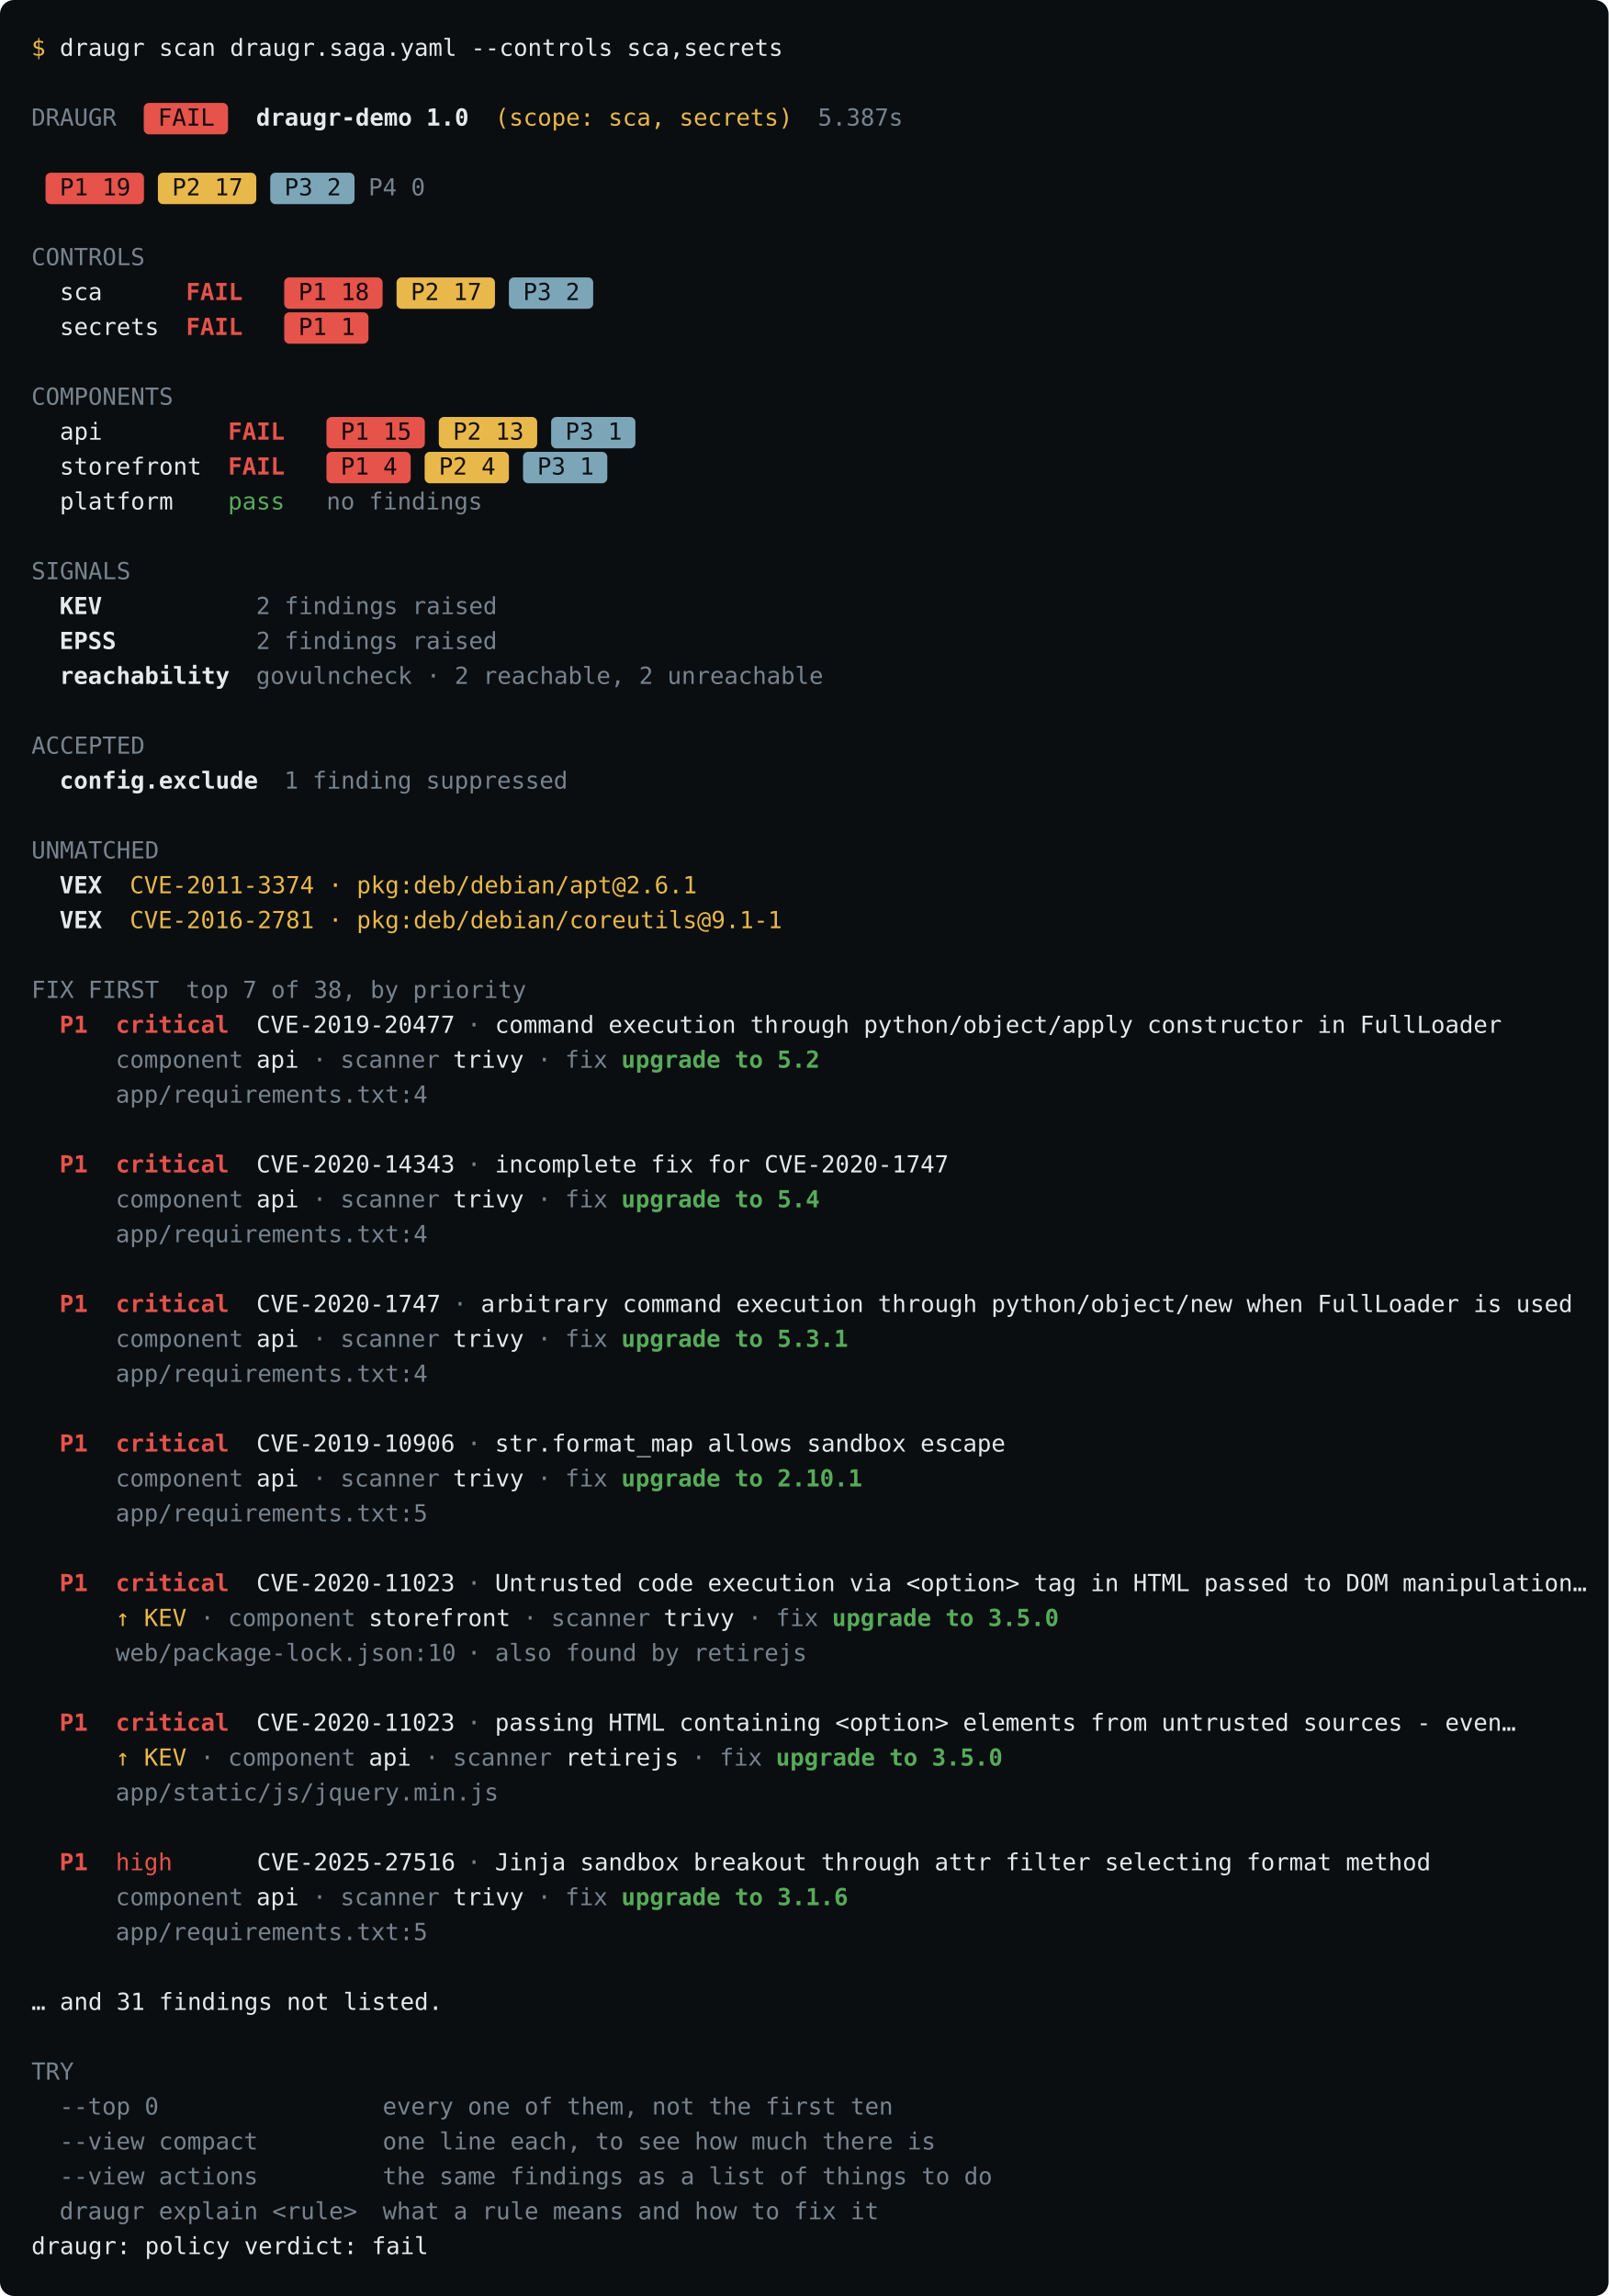
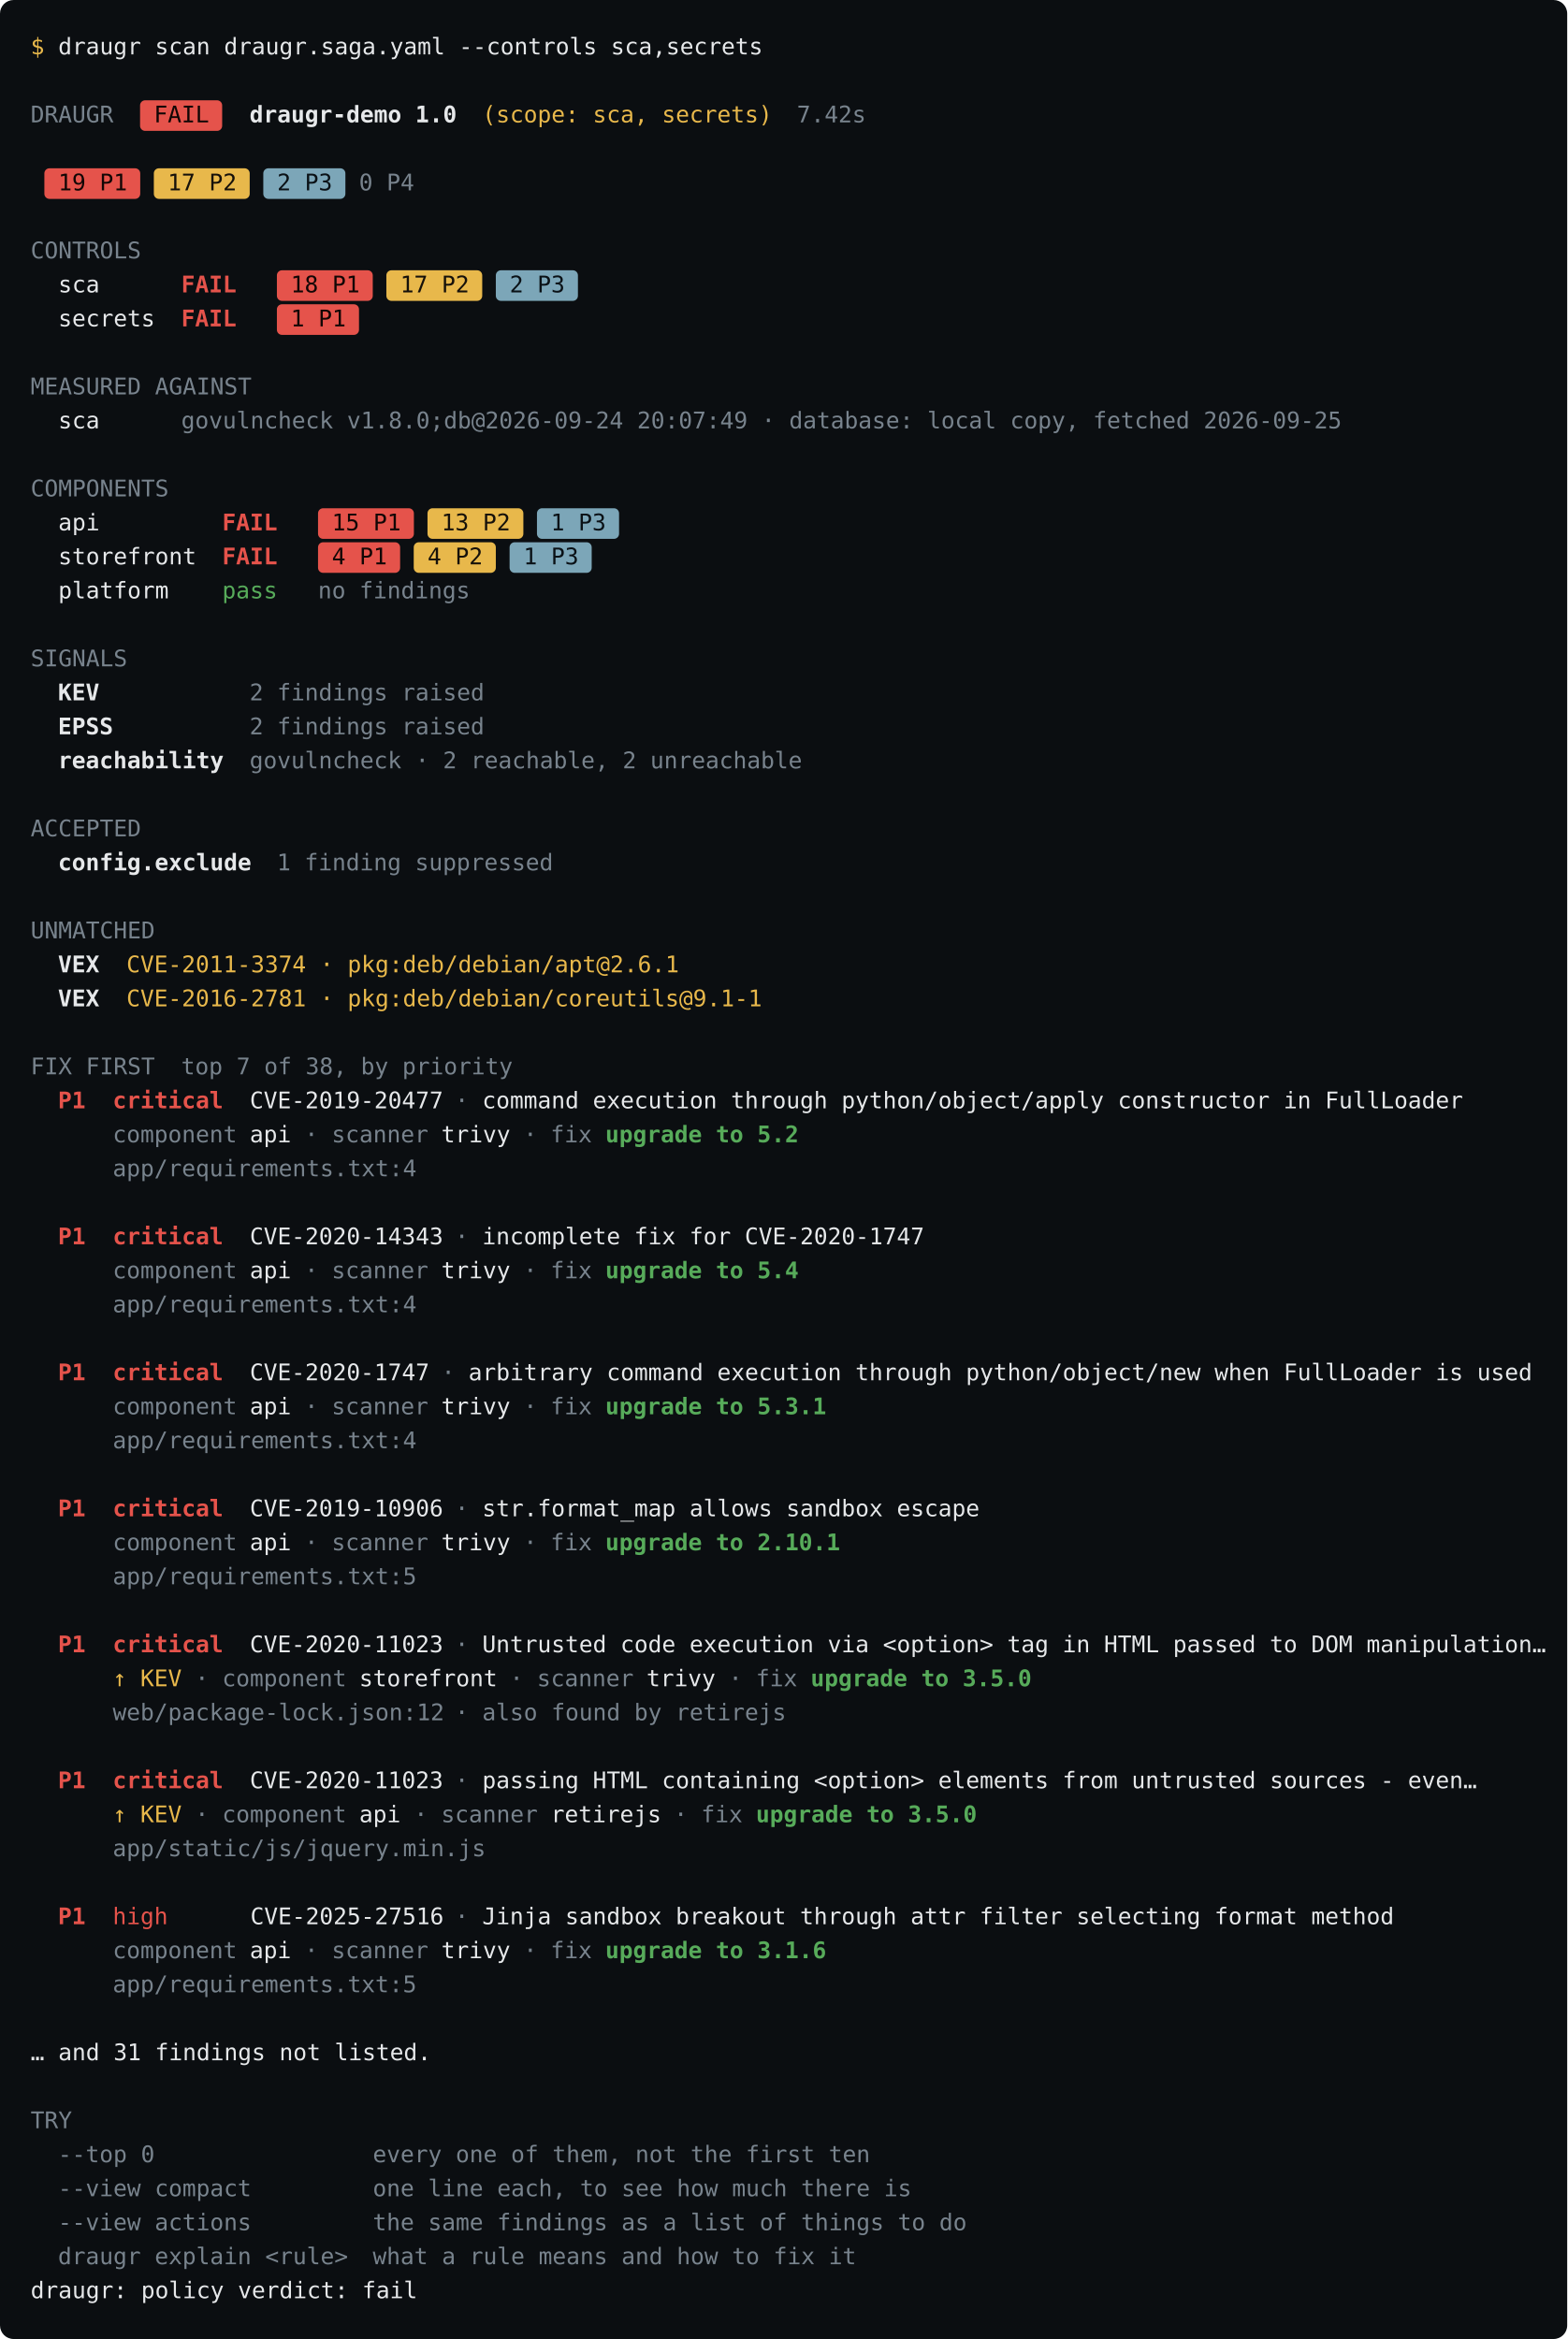
- <svg xmlns="http://www.w3.org/2000/svg" width="922" height="1316" viewBox="0 0 922 1316" font-family="&quot;JetBrains Mono&quot;,&quot;SFMono-Regular&quot;,ui-monospace,&quot;Menlo&quot;,&quot;DejaVu Sans Mono&quot;,monospace" font-size="13.5">
+ <svg xmlns="http://www.w3.org/2000/svg" width="922" height="1376" viewBox="0 0 922 1376" font-family="&quot;JetBrains Mono&quot;,&quot;SFMono-Regular&quot;,ui-monospace,&quot;Menlo&quot;,&quot;DejaVu Sans Mono&quot;,monospace" font-size="13.5">
  <rect width="100%" height="100%" rx="8" fill="#0b0e11" />
  <text x="18.0" y="32.0" fill="rgb(232,184,75)" xml:space="preserve">$</text>
  <text x="26.1" y="32.0" fill="#e6e8ea" xml:space="preserve"> draugr scan draugr.saga.yaml --controls sca,secrets</text>
  <text x="18.0" y="72.0" fill="rgb(120,131,141)" xml:space="preserve">DRAUGR</text>
  <rect x="82.4" y="59.0" width="48.3" height="18.0" rx="3" fill="rgb(229,83,75)" />
  <text x="82.4" y="72.0" fill="rgb(18,6,5)" xml:space="preserve"> FAIL </text>
  <text x="146.8" y="72.0" fill="#e6e8ea" font-weight="600" xml:space="preserve">draugr-demo 1.0</text>
  <text x="283.7" y="72.0" fill="rgb(232,184,75)" xml:space="preserve">(scope: sca, secrets)</text>
-   <text x="468.8" y="72.0" fill="rgb(120,131,141)" xml:space="preserve">5.387s</text>
+   <text x="468.8" y="72.0" fill="rgb(120,131,141)" xml:space="preserve">7.42s</text>
  <rect x="26.1" y="99.0" width="56.4" height="18.0" rx="3" fill="rgb(229,83,75)" />
-   <text x="26.1" y="112.0" fill="rgb(18,6,5)" xml:space="preserve"> P1 19 </text>
+   <text x="26.1" y="112.0" fill="rgb(18,6,5)" xml:space="preserve"> 19 P1 </text>
  <rect x="90.5" y="99.0" width="56.4" height="18.0" rx="3" fill="rgb(232,184,75)" />
-   <text x="90.5" y="112.0" fill="rgb(22,17,10)" xml:space="preserve"> P2 17 </text>
+   <text x="90.5" y="112.0" fill="rgb(22,17,10)" xml:space="preserve"> 17 P2 </text>
  <rect x="154.9" y="99.0" width="48.3" height="18.0" rx="3" fill="rgb(124,166,184)" />
-   <text x="154.9" y="112.0" fill="rgb(10,17,22)" xml:space="preserve"> P3 2 </text>
-   <text x="211.2" y="112.0" fill="rgb(120,131,141)" xml:space="preserve">P4 0</text>
+   <text x="154.9" y="112.0" fill="rgb(10,17,22)" xml:space="preserve"> 2 P3 </text>
+   <text x="211.2" y="112.0" fill="rgb(120,131,141)" xml:space="preserve">0 P4</text>
  <text x="18.0" y="152.0" fill="rgb(120,131,141)" xml:space="preserve">CONTROLS</text>
  <text x="18.0" y="172.0" fill="#e6e8ea" xml:space="preserve">  sca      </text>
  <text x="106.6" y="172.0" fill="rgb(229,83,75)" font-weight="600" xml:space="preserve">FAIL </text>
  <rect x="162.9" y="159.0" width="56.4" height="18.0" rx="3" fill="rgb(229,83,75)" />
-   <text x="162.9" y="172.0" fill="rgb(18,6,5)" xml:space="preserve"> P1 18 </text>
+   <text x="162.9" y="172.0" fill="rgb(18,6,5)" xml:space="preserve"> 18 P1 </text>
  <rect x="227.3" y="159.0" width="56.4" height="18.0" rx="3" fill="rgb(232,184,75)" />
-   <text x="227.3" y="172.0" fill="rgb(22,17,10)" xml:space="preserve"> P2 17 </text>
+   <text x="227.3" y="172.0" fill="rgb(22,17,10)" xml:space="preserve"> 17 P2 </text>
  <rect x="291.7" y="159.0" width="48.3" height="18.0" rx="3" fill="rgb(124,166,184)" />
-   <text x="291.7" y="172.0" fill="rgb(10,17,22)" xml:space="preserve"> P3 2 </text>
+   <text x="291.7" y="172.0" fill="rgb(10,17,22)" xml:space="preserve"> 2 P3 </text>
  <text x="18.0" y="192.0" fill="#e6e8ea" xml:space="preserve">  secrets  </text>
  <text x="106.6" y="192.0" fill="rgb(229,83,75)" font-weight="600" xml:space="preserve">FAIL </text>
  <rect x="162.9" y="179.0" width="48.3" height="18.0" rx="3" fill="rgb(229,83,75)" />
-   <text x="162.9" y="192.0" fill="rgb(18,6,5)" xml:space="preserve"> P1 1 </text>
-   <text x="18.0" y="232.0" fill="rgb(120,131,141)" xml:space="preserve">COMPONENTS</text>
-   <text x="18.0" y="252.0" fill="#e6e8ea" xml:space="preserve">  api         </text>
-   <text x="130.7" y="252.0" fill="rgb(229,83,75)" font-weight="600" xml:space="preserve">FAIL </text>
-   <rect x="187.1" y="239.0" width="56.4" height="18.0" rx="3" fill="rgb(229,83,75)" />
-   <text x="187.1" y="252.0" fill="rgb(18,6,5)" xml:space="preserve"> P1 15 </text>
-   <rect x="251.5" y="239.0" width="56.4" height="18.0" rx="3" fill="rgb(232,184,75)" />
-   <text x="251.5" y="252.0" fill="rgb(22,17,10)" xml:space="preserve"> P2 13 </text>
-   <rect x="315.9" y="239.0" width="48.3" height="18.0" rx="3" fill="rgb(124,166,184)" />
-   <text x="315.9" y="252.0" fill="rgb(10,17,22)" xml:space="preserve"> P3 1 </text>
-   <text x="18.0" y="272.0" fill="#e6e8ea" xml:space="preserve">  storefront  </text>
-   <text x="130.7" y="272.0" fill="rgb(229,83,75)" font-weight="600" xml:space="preserve">FAIL </text>
-   <rect x="187.1" y="259.0" width="48.3" height="18.0" rx="3" fill="rgb(229,83,75)" />
-   <text x="187.1" y="272.0" fill="rgb(18,6,5)" xml:space="preserve"> P1 4 </text>
-   <rect x="243.4" y="259.0" width="48.3" height="18.0" rx="3" fill="rgb(232,184,75)" />
-   <text x="243.4" y="272.0" fill="rgb(22,17,10)" xml:space="preserve"> P2 4 </text>
-   <rect x="299.8" y="259.0" width="48.3" height="18.0" rx="3" fill="rgb(124,166,184)" />
-   <text x="299.8" y="272.0" fill="rgb(10,17,22)" xml:space="preserve"> P3 1 </text>
-   <text x="18.0" y="292.0" fill="#e6e8ea" xml:space="preserve">  platform    </text>
-   <text x="130.7" y="292.0" fill="rgb(87,171,90)" xml:space="preserve">pass </text>
-   <text x="187.1" y="292.0" fill="rgb(120,131,141)" xml:space="preserve">no findings</text>
-   <text x="18.0" y="332.0" fill="rgb(120,131,141)" xml:space="preserve">SIGNALS</text>
-   <text x="34.1" y="352.0" fill="#e6e8ea" font-weight="600" xml:space="preserve">KEV</text>
-   <text x="146.8" y="352.0" fill="rgb(120,131,141)" xml:space="preserve">2 findings raised</text>
-   <text x="34.1" y="372.0" fill="#e6e8ea" font-weight="600" xml:space="preserve">EPSS</text>
-   <text x="146.8" y="372.0" fill="rgb(120,131,141)" xml:space="preserve">2 findings raised</text>
-   <text x="34.1" y="392.0" fill="#e6e8ea" font-weight="600" xml:space="preserve">reachability</text>
-   <text x="146.8" y="392.0" fill="rgb(120,131,141)" xml:space="preserve">govulncheck · 2 reachable, 2 unreachable</text>
-   <text x="18.0" y="432.0" fill="rgb(120,131,141)" xml:space="preserve">ACCEPTED</text>
-   <text x="34.1" y="452.0" fill="#e6e8ea" font-weight="600" xml:space="preserve">config.exclude</text>
-   <text x="162.9" y="452.0" fill="rgb(120,131,141)" xml:space="preserve">1 finding suppressed</text>
-   <text x="18.0" y="492.0" fill="rgb(120,131,141)" xml:space="preserve">UNMATCHED</text>
-   <text x="34.1" y="512.0" fill="#e6e8ea" font-weight="600" xml:space="preserve">VEX</text>
-   <text x="74.4" y="512.0" fill="rgb(232,184,75)" xml:space="preserve">CVE-2011-3374 · pkg:deb/debian/apt@2.6.1</text>
-   <text x="34.1" y="532.0" fill="#e6e8ea" font-weight="600" xml:space="preserve">VEX</text>
-   <text x="74.4" y="532.0" fill="rgb(232,184,75)" xml:space="preserve">CVE-2016-2781 · pkg:deb/debian/coreutils@9.1-1</text>
-   <text x="18.0" y="572.0" fill="rgb(120,131,141)" xml:space="preserve">FIX FIRST</text>
-   <text x="106.6" y="572.0" fill="rgb(120,131,141)" xml:space="preserve">top 7 of 38, by priority</text>
-   <text x="34.1" y="592.0" fill="rgb(229,83,75)" font-weight="600" xml:space="preserve">P1</text>
-   <text x="66.3" y="592.0" fill="rgb(229,83,75)" font-weight="600" xml:space="preserve">critical</text>
-   <text x="130.7" y="592.0" fill="#e6e8ea" xml:space="preserve">  CVE-2019-20477</text>
-   <text x="259.5" y="592.0" fill="rgb(120,131,141)" xml:space="preserve"> · </text>
-   <text x="283.7" y="592.0" fill="#e6e8ea" xml:space="preserve">command execution through python/object/apply constructor in FullLoader</text>
-   <text x="66.3" y="612.0" fill="rgb(120,131,141)" xml:space="preserve">component</text>
-   <text x="138.8" y="612.0" fill="#e6e8ea" xml:space="preserve"> api</text>
-   <text x="171.0" y="612.0" fill="rgb(120,131,141)" xml:space="preserve"> · </text>
-   <text x="195.1" y="612.0" fill="rgb(120,131,141)" xml:space="preserve">scanner</text>
-   <text x="251.5" y="612.0" fill="#e6e8ea" xml:space="preserve"> trivy</text>
-   <text x="299.8" y="612.0" fill="rgb(120,131,141)" xml:space="preserve"> · </text>
-   <text x="323.9" y="612.0" fill="rgb(120,131,141)" xml:space="preserve">fix</text>
-   <text x="356.1" y="612.0" fill="rgb(87,171,90)" font-weight="600" xml:space="preserve">upgrade to 5.2</text>
-   <text x="66.3" y="632.0" fill="rgb(120,131,141)" xml:space="preserve">app/requirements.txt:4</text>
-   <text x="34.1" y="672.0" fill="rgb(229,83,75)" font-weight="600" xml:space="preserve">P1</text>
-   <text x="66.3" y="672.0" fill="rgb(229,83,75)" font-weight="600" xml:space="preserve">critical</text>
-   <text x="130.7" y="672.0" fill="#e6e8ea" xml:space="preserve">  CVE-2020-14343</text>
-   <text x="259.5" y="672.0" fill="rgb(120,131,141)" xml:space="preserve"> · </text>
-   <text x="283.7" y="672.0" fill="#e6e8ea" xml:space="preserve">incomplete fix for CVE-2020-1747</text>
-   <text x="66.3" y="692.0" fill="rgb(120,131,141)" xml:space="preserve">component</text>
-   <text x="138.8" y="692.0" fill="#e6e8ea" xml:space="preserve"> api</text>
-   <text x="171.0" y="692.0" fill="rgb(120,131,141)" xml:space="preserve"> · </text>
-   <text x="195.1" y="692.0" fill="rgb(120,131,141)" xml:space="preserve">scanner</text>
-   <text x="251.5" y="692.0" fill="#e6e8ea" xml:space="preserve"> trivy</text>
-   <text x="299.8" y="692.0" fill="rgb(120,131,141)" xml:space="preserve"> · </text>
-   <text x="323.9" y="692.0" fill="rgb(120,131,141)" xml:space="preserve">fix</text>
-   <text x="356.1" y="692.0" fill="rgb(87,171,90)" font-weight="600" xml:space="preserve">upgrade to 5.4</text>
-   <text x="66.3" y="712.0" fill="rgb(120,131,141)" xml:space="preserve">app/requirements.txt:4</text>
-   <text x="34.1" y="752.0" fill="rgb(229,83,75)" font-weight="600" xml:space="preserve">P1</text>
-   <text x="66.3" y="752.0" fill="rgb(229,83,75)" font-weight="600" xml:space="preserve">critical</text>
-   <text x="130.7" y="752.0" fill="#e6e8ea" xml:space="preserve">  CVE-2020-1747</text>
-   <text x="251.5" y="752.0" fill="rgb(120,131,141)" xml:space="preserve"> · </text>
-   <text x="275.6" y="752.0" fill="#e6e8ea" xml:space="preserve">arbitrary command execution through python/object/new when FullLoader is used</text>
-   <text x="66.3" y="772.0" fill="rgb(120,131,141)" xml:space="preserve">component</text>
-   <text x="138.8" y="772.0" fill="#e6e8ea" xml:space="preserve"> api</text>
-   <text x="171.0" y="772.0" fill="rgb(120,131,141)" xml:space="preserve"> · </text>
-   <text x="195.1" y="772.0" fill="rgb(120,131,141)" xml:space="preserve">scanner</text>
-   <text x="251.5" y="772.0" fill="#e6e8ea" xml:space="preserve"> trivy</text>
-   <text x="299.8" y="772.0" fill="rgb(120,131,141)" xml:space="preserve"> · </text>
-   <text x="323.9" y="772.0" fill="rgb(120,131,141)" xml:space="preserve">fix</text>
-   <text x="356.1" y="772.0" fill="rgb(87,171,90)" font-weight="600" xml:space="preserve">upgrade to 5.3.1</text>
-   <text x="66.3" y="792.0" fill="rgb(120,131,141)" xml:space="preserve">app/requirements.txt:4</text>
-   <text x="34.1" y="832.0" fill="rgb(229,83,75)" font-weight="600" xml:space="preserve">P1</text>
-   <text x="66.3" y="832.0" fill="rgb(229,83,75)" font-weight="600" xml:space="preserve">critical</text>
-   <text x="130.7" y="832.0" fill="#e6e8ea" xml:space="preserve">  CVE-2019-10906</text>
-   <text x="259.5" y="832.0" fill="rgb(120,131,141)" xml:space="preserve"> · </text>
-   <text x="283.7" y="832.0" fill="#e6e8ea" xml:space="preserve">str.format_map allows sandbox escape</text>
-   <text x="66.3" y="852.0" fill="rgb(120,131,141)" xml:space="preserve">component</text>
-   <text x="138.8" y="852.0" fill="#e6e8ea" xml:space="preserve"> api</text>
-   <text x="171.0" y="852.0" fill="rgb(120,131,141)" xml:space="preserve"> · </text>
-   <text x="195.1" y="852.0" fill="rgb(120,131,141)" xml:space="preserve">scanner</text>
-   <text x="251.5" y="852.0" fill="#e6e8ea" xml:space="preserve"> trivy</text>
-   <text x="299.8" y="852.0" fill="rgb(120,131,141)" xml:space="preserve"> · </text>
-   <text x="323.9" y="852.0" fill="rgb(120,131,141)" xml:space="preserve">fix</text>
-   <text x="356.1" y="852.0" fill="rgb(87,171,90)" font-weight="600" xml:space="preserve">upgrade to 2.10.1</text>
-   <text x="66.3" y="872.0" fill="rgb(120,131,141)" xml:space="preserve">app/requirements.txt:5</text>
-   <text x="34.1" y="912.0" fill="rgb(229,83,75)" font-weight="600" xml:space="preserve">P1</text>
-   <text x="66.3" y="912.0" fill="rgb(229,83,75)" font-weight="600" xml:space="preserve">critical</text>
-   <text x="130.7" y="912.0" fill="#e6e8ea" xml:space="preserve">  CVE-2020-11023</text>
-   <text x="259.5" y="912.0" fill="rgb(120,131,141)" xml:space="preserve"> · </text>
-   <text x="283.7" y="912.0" fill="#e6e8ea" xml:space="preserve">Untrusted code execution via &lt;option&gt; tag in HTML passed to DOM manipulation…</text>
-   <text x="66.3" y="932.0" fill="rgb(232,184,75)" xml:space="preserve">↑ KEV</text>
-   <text x="106.6" y="932.0" fill="rgb(120,131,141)" xml:space="preserve"> · </text>
-   <text x="130.7" y="932.0" fill="rgb(120,131,141)" xml:space="preserve">component</text>
-   <text x="203.2" y="932.0" fill="#e6e8ea" xml:space="preserve"> storefront</text>
-   <text x="291.7" y="932.0" fill="rgb(120,131,141)" xml:space="preserve"> · </text>
-   <text x="315.9" y="932.0" fill="rgb(120,131,141)" xml:space="preserve">scanner</text>
-   <text x="372.2" y="932.0" fill="#e6e8ea" xml:space="preserve"> trivy</text>
-   <text x="420.5" y="932.0" fill="rgb(120,131,141)" xml:space="preserve"> · </text>
-   <text x="444.7" y="932.0" fill="rgb(120,131,141)" xml:space="preserve">fix</text>
-   <text x="476.9" y="932.0" fill="rgb(87,171,90)" font-weight="600" xml:space="preserve">upgrade to 3.5.0</text>
-   <text x="66.3" y="952.0" fill="rgb(120,131,141)" xml:space="preserve">web/package-lock.json:10</text>
-   <text x="259.5" y="952.0" fill="rgb(120,131,141)" xml:space="preserve"> · </text>
-   <text x="283.7" y="952.0" fill="rgb(120,131,141)" xml:space="preserve">also found by retirejs</text>
-   <text x="34.1" y="992.0" fill="rgb(229,83,75)" font-weight="600" xml:space="preserve">P1</text>
-   <text x="66.3" y="992.0" fill="rgb(229,83,75)" font-weight="600" xml:space="preserve">critical</text>
-   <text x="130.7" y="992.0" fill="#e6e8ea" xml:space="preserve">  CVE-2020-11023</text>
-   <text x="259.5" y="992.0" fill="rgb(120,131,141)" xml:space="preserve"> · </text>
-   <text x="283.7" y="992.0" fill="#e6e8ea" xml:space="preserve">passing HTML containing &lt;option&gt; elements from untrusted sources - even…</text>
-   <text x="66.3" y="1012.0" fill="rgb(232,184,75)" xml:space="preserve">↑ KEV</text>
-   <text x="106.6" y="1012.0" fill="rgb(120,131,141)" xml:space="preserve"> · </text>
-   <text x="130.7" y="1012.0" fill="rgb(120,131,141)" xml:space="preserve">component</text>
-   <text x="203.2" y="1012.0" fill="#e6e8ea" xml:space="preserve"> api</text>
-   <text x="235.4" y="1012.0" fill="rgb(120,131,141)" xml:space="preserve"> · </text>
-   <text x="259.5" y="1012.0" fill="rgb(120,131,141)" xml:space="preserve">scanner</text>
-   <text x="315.9" y="1012.0" fill="#e6e8ea" xml:space="preserve"> retirejs</text>
-   <text x="388.3" y="1012.0" fill="rgb(120,131,141)" xml:space="preserve"> · </text>
-   <text x="412.5" y="1012.0" fill="rgb(120,131,141)" xml:space="preserve">fix</text>
-   <text x="444.7" y="1012.0" fill="rgb(87,171,90)" font-weight="600" xml:space="preserve">upgrade to 3.5.0</text>
-   <text x="66.3" y="1032.0" fill="rgb(120,131,141)" xml:space="preserve">app/static/js/jquery.min.js</text>
-   <text x="34.1" y="1072.0" fill="rgb(229,83,75)" font-weight="600" xml:space="preserve">P1</text>
-   <text x="66.3" y="1072.0" fill="rgb(229,83,75)" xml:space="preserve">high</text>
-   <text x="98.5" y="1072.0" fill="#e6e8ea" xml:space="preserve">      CVE-2025-27516</text>
-   <text x="259.5" y="1072.0" fill="rgb(120,131,141)" xml:space="preserve"> · </text>
-   <text x="283.7" y="1072.0" fill="#e6e8ea" xml:space="preserve">Jinja sandbox breakout through attr filter selecting format method</text>
-   <text x="66.3" y="1092.0" fill="rgb(120,131,141)" xml:space="preserve">component</text>
-   <text x="138.8" y="1092.0" fill="#e6e8ea" xml:space="preserve"> api</text>
-   <text x="171.0" y="1092.0" fill="rgb(120,131,141)" xml:space="preserve"> · </text>
-   <text x="195.1" y="1092.0" fill="rgb(120,131,141)" xml:space="preserve">scanner</text>
-   <text x="251.5" y="1092.0" fill="#e6e8ea" xml:space="preserve"> trivy</text>
-   <text x="299.8" y="1092.0" fill="rgb(120,131,141)" xml:space="preserve"> · </text>
-   <text x="323.9" y="1092.0" fill="rgb(120,131,141)" xml:space="preserve">fix</text>
-   <text x="356.1" y="1092.0" fill="rgb(87,171,90)" font-weight="600" xml:space="preserve">upgrade to 3.1.6</text>
-   <text x="66.3" y="1112.0" fill="rgb(120,131,141)" xml:space="preserve">app/requirements.txt:5</text>
-   <text x="18.0" y="1152.0" fill="#e6e8ea" xml:space="preserve">… and 31 findings not listed.</text>
-   <text x="18.0" y="1192.0" fill="rgb(120,131,141)" xml:space="preserve">TRY</text>
-   <text x="34.1" y="1212.0" fill="rgb(120,131,141)" xml:space="preserve">--top 0</text>
-   <text x="219.3" y="1212.0" fill="rgb(120,131,141)" xml:space="preserve">every one of them, not the first ten</text>
-   <text x="34.1" y="1232.0" fill="rgb(120,131,141)" xml:space="preserve">--view compact</text>
-   <text x="219.3" y="1232.0" fill="rgb(120,131,141)" xml:space="preserve">one line each, to see how much there is</text>
-   <text x="34.1" y="1252.0" fill="rgb(120,131,141)" xml:space="preserve">--view actions</text>
-   <text x="219.3" y="1252.0" fill="rgb(120,131,141)" xml:space="preserve">the same findings as a list of things to do</text>
-   <text x="34.1" y="1272.0" fill="rgb(120,131,141)" xml:space="preserve">draugr explain &lt;rule&gt;</text>
-   <text x="219.3" y="1272.0" fill="rgb(120,131,141)" xml:space="preserve">what a rule means and how to fix it</text>
-   <text x="18.0" y="1292.0" fill="#e6e8ea" xml:space="preserve">draugr: policy verdict: fail</text>
+   <text x="162.9" y="192.0" fill="rgb(18,6,5)" xml:space="preserve"> 1 P1 </text>
+   <text x="18.0" y="232.0" fill="rgb(120,131,141)" xml:space="preserve">MEASURED AGAINST</text>
+   <text x="18.0" y="252.0" fill="#e6e8ea" xml:space="preserve">  sca      </text>
+   <text x="106.6" y="252.0" fill="rgb(120,131,141)" xml:space="preserve">govulncheck v1.8.0;db@2026-09-24 20:07:49 · database: local copy, fetched 2026-09-25</text>
+   <text x="18.0" y="292.0" fill="rgb(120,131,141)" xml:space="preserve">COMPONENTS</text>
+   <text x="18.0" y="312.0" fill="#e6e8ea" xml:space="preserve">  api         </text>
+   <text x="130.7" y="312.0" fill="rgb(229,83,75)" font-weight="600" xml:space="preserve">FAIL </text>
+   <rect x="187.1" y="299.0" width="56.4" height="18.0" rx="3" fill="rgb(229,83,75)" />
+   <text x="187.1" y="312.0" fill="rgb(18,6,5)" xml:space="preserve"> 15 P1 </text>
+   <rect x="251.5" y="299.0" width="56.4" height="18.0" rx="3" fill="rgb(232,184,75)" />
+   <text x="251.5" y="312.0" fill="rgb(22,17,10)" xml:space="preserve"> 13 P2 </text>
+   <rect x="315.9" y="299.0" width="48.3" height="18.0" rx="3" fill="rgb(124,166,184)" />
+   <text x="315.9" y="312.0" fill="rgb(10,17,22)" xml:space="preserve"> 1 P3 </text>
+   <text x="18.0" y="332.0" fill="#e6e8ea" xml:space="preserve">  storefront  </text>
+   <text x="130.7" y="332.0" fill="rgb(229,83,75)" font-weight="600" xml:space="preserve">FAIL </text>
+   <rect x="187.1" y="319.0" width="48.3" height="18.0" rx="3" fill="rgb(229,83,75)" />
+   <text x="187.1" y="332.0" fill="rgb(18,6,5)" xml:space="preserve"> 4 P1 </text>
+   <rect x="243.4" y="319.0" width="48.3" height="18.0" rx="3" fill="rgb(232,184,75)" />
+   <text x="243.4" y="332.0" fill="rgb(22,17,10)" xml:space="preserve"> 4 P2 </text>
+   <rect x="299.8" y="319.0" width="48.3" height="18.0" rx="3" fill="rgb(124,166,184)" />
+   <text x="299.8" y="332.0" fill="rgb(10,17,22)" xml:space="preserve"> 1 P3 </text>
+   <text x="18.0" y="352.0" fill="#e6e8ea" xml:space="preserve">  platform    </text>
+   <text x="130.7" y="352.0" fill="rgb(87,171,90)" xml:space="preserve">pass </text>
+   <text x="187.1" y="352.0" fill="rgb(120,131,141)" xml:space="preserve">no findings</text>
+   <text x="18.0" y="392.0" fill="rgb(120,131,141)" xml:space="preserve">SIGNALS</text>
+   <text x="34.1" y="412.0" fill="#e6e8ea" font-weight="600" xml:space="preserve">KEV</text>
+   <text x="146.8" y="412.0" fill="rgb(120,131,141)" xml:space="preserve">2 findings raised</text>
+   <text x="34.1" y="432.0" fill="#e6e8ea" font-weight="600" xml:space="preserve">EPSS</text>
+   <text x="146.8" y="432.0" fill="rgb(120,131,141)" xml:space="preserve">2 findings raised</text>
+   <text x="34.1" y="452.0" fill="#e6e8ea" font-weight="600" xml:space="preserve">reachability</text>
+   <text x="146.8" y="452.0" fill="rgb(120,131,141)" xml:space="preserve">govulncheck · 2 reachable, 2 unreachable</text>
+   <text x="18.0" y="492.0" fill="rgb(120,131,141)" xml:space="preserve">ACCEPTED</text>
+   <text x="34.1" y="512.0" fill="#e6e8ea" font-weight="600" xml:space="preserve">config.exclude</text>
+   <text x="162.9" y="512.0" fill="rgb(120,131,141)" xml:space="preserve">1 finding suppressed</text>
+   <text x="18.0" y="552.0" fill="rgb(120,131,141)" xml:space="preserve">UNMATCHED</text>
+   <text x="34.1" y="572.0" fill="#e6e8ea" font-weight="600" xml:space="preserve">VEX</text>
+   <text x="74.4" y="572.0" fill="rgb(232,184,75)" xml:space="preserve">CVE-2011-3374 · pkg:deb/debian/apt@2.6.1</text>
+   <text x="34.1" y="592.0" fill="#e6e8ea" font-weight="600" xml:space="preserve">VEX</text>
+   <text x="74.4" y="592.0" fill="rgb(232,184,75)" xml:space="preserve">CVE-2016-2781 · pkg:deb/debian/coreutils@9.1-1</text>
+   <text x="18.0" y="632.0" fill="rgb(120,131,141)" xml:space="preserve">FIX FIRST</text>
+   <text x="106.6" y="632.0" fill="rgb(120,131,141)" xml:space="preserve">top 7 of 38, by priority</text>
+   <text x="34.1" y="652.0" fill="rgb(229,83,75)" font-weight="600" xml:space="preserve">P1</text>
+   <text x="66.3" y="652.0" fill="rgb(229,83,75)" font-weight="600" xml:space="preserve">critical</text>
+   <text x="130.7" y="652.0" fill="#e6e8ea" xml:space="preserve">  CVE-2019-20477</text>
+   <text x="259.5" y="652.0" fill="rgb(120,131,141)" xml:space="preserve"> · </text>
+   <text x="283.7" y="652.0" fill="#e6e8ea" xml:space="preserve">command execution through python/object/apply constructor in FullLoader</text>
+   <text x="66.3" y="672.0" fill="rgb(120,131,141)" xml:space="preserve">component</text>
+   <text x="138.8" y="672.0" fill="#e6e8ea" xml:space="preserve"> api</text>
+   <text x="171.0" y="672.0" fill="rgb(120,131,141)" xml:space="preserve"> · </text>
+   <text x="195.1" y="672.0" fill="rgb(120,131,141)" xml:space="preserve">scanner</text>
+   <text x="251.5" y="672.0" fill="#e6e8ea" xml:space="preserve"> trivy</text>
+   <text x="299.8" y="672.0" fill="rgb(120,131,141)" xml:space="preserve"> · </text>
+   <text x="323.9" y="672.0" fill="rgb(120,131,141)" xml:space="preserve">fix</text>
+   <text x="356.1" y="672.0" fill="rgb(87,171,90)" font-weight="600" xml:space="preserve">upgrade to 5.2</text>
+   <text x="66.3" y="692.0" fill="rgb(120,131,141)" xml:space="preserve">app/requirements.txt:4</text>
+   <text x="34.1" y="732.0" fill="rgb(229,83,75)" font-weight="600" xml:space="preserve">P1</text>
+   <text x="66.3" y="732.0" fill="rgb(229,83,75)" font-weight="600" xml:space="preserve">critical</text>
+   <text x="130.7" y="732.0" fill="#e6e8ea" xml:space="preserve">  CVE-2020-14343</text>
+   <text x="259.5" y="732.0" fill="rgb(120,131,141)" xml:space="preserve"> · </text>
+   <text x="283.7" y="732.0" fill="#e6e8ea" xml:space="preserve">incomplete fix for CVE-2020-1747</text>
+   <text x="66.3" y="752.0" fill="rgb(120,131,141)" xml:space="preserve">component</text>
+   <text x="138.8" y="752.0" fill="#e6e8ea" xml:space="preserve"> api</text>
+   <text x="171.0" y="752.0" fill="rgb(120,131,141)" xml:space="preserve"> · </text>
+   <text x="195.1" y="752.0" fill="rgb(120,131,141)" xml:space="preserve">scanner</text>
+   <text x="251.5" y="752.0" fill="#e6e8ea" xml:space="preserve"> trivy</text>
+   <text x="299.8" y="752.0" fill="rgb(120,131,141)" xml:space="preserve"> · </text>
+   <text x="323.9" y="752.0" fill="rgb(120,131,141)" xml:space="preserve">fix</text>
+   <text x="356.1" y="752.0" fill="rgb(87,171,90)" font-weight="600" xml:space="preserve">upgrade to 5.4</text>
+   <text x="66.3" y="772.0" fill="rgb(120,131,141)" xml:space="preserve">app/requirements.txt:4</text>
+   <text x="34.1" y="812.0" fill="rgb(229,83,75)" font-weight="600" xml:space="preserve">P1</text>
+   <text x="66.3" y="812.0" fill="rgb(229,83,75)" font-weight="600" xml:space="preserve">critical</text>
+   <text x="130.7" y="812.0" fill="#e6e8ea" xml:space="preserve">  CVE-2020-1747</text>
+   <text x="251.5" y="812.0" fill="rgb(120,131,141)" xml:space="preserve"> · </text>
+   <text x="275.6" y="812.0" fill="#e6e8ea" xml:space="preserve">arbitrary command execution through python/object/new when FullLoader is used</text>
+   <text x="66.3" y="832.0" fill="rgb(120,131,141)" xml:space="preserve">component</text>
+   <text x="138.8" y="832.0" fill="#e6e8ea" xml:space="preserve"> api</text>
+   <text x="171.0" y="832.0" fill="rgb(120,131,141)" xml:space="preserve"> · </text>
+   <text x="195.1" y="832.0" fill="rgb(120,131,141)" xml:space="preserve">scanner</text>
+   <text x="251.5" y="832.0" fill="#e6e8ea" xml:space="preserve"> trivy</text>
+   <text x="299.8" y="832.0" fill="rgb(120,131,141)" xml:space="preserve"> · </text>
+   <text x="323.9" y="832.0" fill="rgb(120,131,141)" xml:space="preserve">fix</text>
+   <text x="356.1" y="832.0" fill="rgb(87,171,90)" font-weight="600" xml:space="preserve">upgrade to 5.3.1</text>
+   <text x="66.3" y="852.0" fill="rgb(120,131,141)" xml:space="preserve">app/requirements.txt:4</text>
+   <text x="34.1" y="892.0" fill="rgb(229,83,75)" font-weight="600" xml:space="preserve">P1</text>
+   <text x="66.3" y="892.0" fill="rgb(229,83,75)" font-weight="600" xml:space="preserve">critical</text>
+   <text x="130.7" y="892.0" fill="#e6e8ea" xml:space="preserve">  CVE-2019-10906</text>
+   <text x="259.5" y="892.0" fill="rgb(120,131,141)" xml:space="preserve"> · </text>
+   <text x="283.7" y="892.0" fill="#e6e8ea" xml:space="preserve">str.format_map allows sandbox escape</text>
+   <text x="66.3" y="912.0" fill="rgb(120,131,141)" xml:space="preserve">component</text>
+   <text x="138.8" y="912.0" fill="#e6e8ea" xml:space="preserve"> api</text>
+   <text x="171.0" y="912.0" fill="rgb(120,131,141)" xml:space="preserve"> · </text>
+   <text x="195.1" y="912.0" fill="rgb(120,131,141)" xml:space="preserve">scanner</text>
+   <text x="251.5" y="912.0" fill="#e6e8ea" xml:space="preserve"> trivy</text>
+   <text x="299.8" y="912.0" fill="rgb(120,131,141)" xml:space="preserve"> · </text>
+   <text x="323.9" y="912.0" fill="rgb(120,131,141)" xml:space="preserve">fix</text>
+   <text x="356.1" y="912.0" fill="rgb(87,171,90)" font-weight="600" xml:space="preserve">upgrade to 2.10.1</text>
+   <text x="66.3" y="932.0" fill="rgb(120,131,141)" xml:space="preserve">app/requirements.txt:5</text>
+   <text x="34.1" y="972.0" fill="rgb(229,83,75)" font-weight="600" xml:space="preserve">P1</text>
+   <text x="66.3" y="972.0" fill="rgb(229,83,75)" font-weight="600" xml:space="preserve">critical</text>
+   <text x="130.7" y="972.0" fill="#e6e8ea" xml:space="preserve">  CVE-2020-11023</text>
+   <text x="259.5" y="972.0" fill="rgb(120,131,141)" xml:space="preserve"> · </text>
+   <text x="283.7" y="972.0" fill="#e6e8ea" xml:space="preserve">Untrusted code execution via &lt;option&gt; tag in HTML passed to DOM manipulation…</text>
+   <text x="66.3" y="992.0" fill="rgb(232,184,75)" xml:space="preserve">↑ KEV</text>
+   <text x="106.6" y="992.0" fill="rgb(120,131,141)" xml:space="preserve"> · </text>
+   <text x="130.7" y="992.0" fill="rgb(120,131,141)" xml:space="preserve">component</text>
+   <text x="203.2" y="992.0" fill="#e6e8ea" xml:space="preserve"> storefront</text>
+   <text x="291.7" y="992.0" fill="rgb(120,131,141)" xml:space="preserve"> · </text>
+   <text x="315.9" y="992.0" fill="rgb(120,131,141)" xml:space="preserve">scanner</text>
+   <text x="372.2" y="992.0" fill="#e6e8ea" xml:space="preserve"> trivy</text>
+   <text x="420.5" y="992.0" fill="rgb(120,131,141)" xml:space="preserve"> · </text>
+   <text x="444.7" y="992.0" fill="rgb(120,131,141)" xml:space="preserve">fix</text>
+   <text x="476.9" y="992.0" fill="rgb(87,171,90)" font-weight="600" xml:space="preserve">upgrade to 3.5.0</text>
+   <text x="66.3" y="1012.0" fill="rgb(120,131,141)" xml:space="preserve">web/package-lock.json:12</text>
+   <text x="259.5" y="1012.0" fill="rgb(120,131,141)" xml:space="preserve"> · </text>
+   <text x="283.7" y="1012.0" fill="rgb(120,131,141)" xml:space="preserve">also found by retirejs</text>
+   <text x="34.1" y="1052.0" fill="rgb(229,83,75)" font-weight="600" xml:space="preserve">P1</text>
+   <text x="66.3" y="1052.0" fill="rgb(229,83,75)" font-weight="600" xml:space="preserve">critical</text>
+   <text x="130.7" y="1052.0" fill="#e6e8ea" xml:space="preserve">  CVE-2020-11023</text>
+   <text x="259.5" y="1052.0" fill="rgb(120,131,141)" xml:space="preserve"> · </text>
+   <text x="283.7" y="1052.0" fill="#e6e8ea" xml:space="preserve">passing HTML containing &lt;option&gt; elements from untrusted sources - even…</text>
+   <text x="66.3" y="1072.0" fill="rgb(232,184,75)" xml:space="preserve">↑ KEV</text>
+   <text x="106.6" y="1072.0" fill="rgb(120,131,141)" xml:space="preserve"> · </text>
+   <text x="130.7" y="1072.0" fill="rgb(120,131,141)" xml:space="preserve">component</text>
+   <text x="203.2" y="1072.0" fill="#e6e8ea" xml:space="preserve"> api</text>
+   <text x="235.4" y="1072.0" fill="rgb(120,131,141)" xml:space="preserve"> · </text>
+   <text x="259.5" y="1072.0" fill="rgb(120,131,141)" xml:space="preserve">scanner</text>
+   <text x="315.9" y="1072.0" fill="#e6e8ea" xml:space="preserve"> retirejs</text>
+   <text x="388.3" y="1072.0" fill="rgb(120,131,141)" xml:space="preserve"> · </text>
+   <text x="412.5" y="1072.0" fill="rgb(120,131,141)" xml:space="preserve">fix</text>
+   <text x="444.7" y="1072.0" fill="rgb(87,171,90)" font-weight="600" xml:space="preserve">upgrade to 3.5.0</text>
+   <text x="66.3" y="1092.0" fill="rgb(120,131,141)" xml:space="preserve">app/static/js/jquery.min.js</text>
+   <text x="34.1" y="1132.0" fill="rgb(229,83,75)" font-weight="600" xml:space="preserve">P1</text>
+   <text x="66.3" y="1132.0" fill="rgb(229,83,75)" xml:space="preserve">high</text>
+   <text x="98.5" y="1132.0" fill="#e6e8ea" xml:space="preserve">      CVE-2025-27516</text>
+   <text x="259.5" y="1132.0" fill="rgb(120,131,141)" xml:space="preserve"> · </text>
+   <text x="283.7" y="1132.0" fill="#e6e8ea" xml:space="preserve">Jinja sandbox breakout through attr filter selecting format method</text>
+   <text x="66.3" y="1152.0" fill="rgb(120,131,141)" xml:space="preserve">component</text>
+   <text x="138.8" y="1152.0" fill="#e6e8ea" xml:space="preserve"> api</text>
+   <text x="171.0" y="1152.0" fill="rgb(120,131,141)" xml:space="preserve"> · </text>
+   <text x="195.1" y="1152.0" fill="rgb(120,131,141)" xml:space="preserve">scanner</text>
+   <text x="251.5" y="1152.0" fill="#e6e8ea" xml:space="preserve"> trivy</text>
+   <text x="299.8" y="1152.0" fill="rgb(120,131,141)" xml:space="preserve"> · </text>
+   <text x="323.9" y="1152.0" fill="rgb(120,131,141)" xml:space="preserve">fix</text>
+   <text x="356.1" y="1152.0" fill="rgb(87,171,90)" font-weight="600" xml:space="preserve">upgrade to 3.1.6</text>
+   <text x="66.3" y="1172.0" fill="rgb(120,131,141)" xml:space="preserve">app/requirements.txt:5</text>
+   <text x="18.0" y="1212.0" fill="#e6e8ea" xml:space="preserve">… and 31 findings not listed.</text>
+   <text x="18.0" y="1252.0" fill="rgb(120,131,141)" xml:space="preserve">TRY</text>
+   <text x="34.1" y="1272.0" fill="rgb(120,131,141)" xml:space="preserve">--top 0</text>
+   <text x="219.3" y="1272.0" fill="rgb(120,131,141)" xml:space="preserve">every one of them, not the first ten</text>
+   <text x="34.1" y="1292.0" fill="rgb(120,131,141)" xml:space="preserve">--view compact</text>
+   <text x="219.3" y="1292.0" fill="rgb(120,131,141)" xml:space="preserve">one line each, to see how much there is</text>
+   <text x="34.1" y="1312.0" fill="rgb(120,131,141)" xml:space="preserve">--view actions</text>
+   <text x="219.3" y="1312.0" fill="rgb(120,131,141)" xml:space="preserve">the same findings as a list of things to do</text>
+   <text x="34.1" y="1332.0" fill="rgb(120,131,141)" xml:space="preserve">draugr explain &lt;rule&gt;</text>
+   <text x="219.3" y="1332.0" fill="rgb(120,131,141)" xml:space="preserve">what a rule means and how to fix it</text>
+   <text x="18.0" y="1352.0" fill="#e6e8ea" xml:space="preserve">draugr: policy verdict: fail</text>
</svg>
